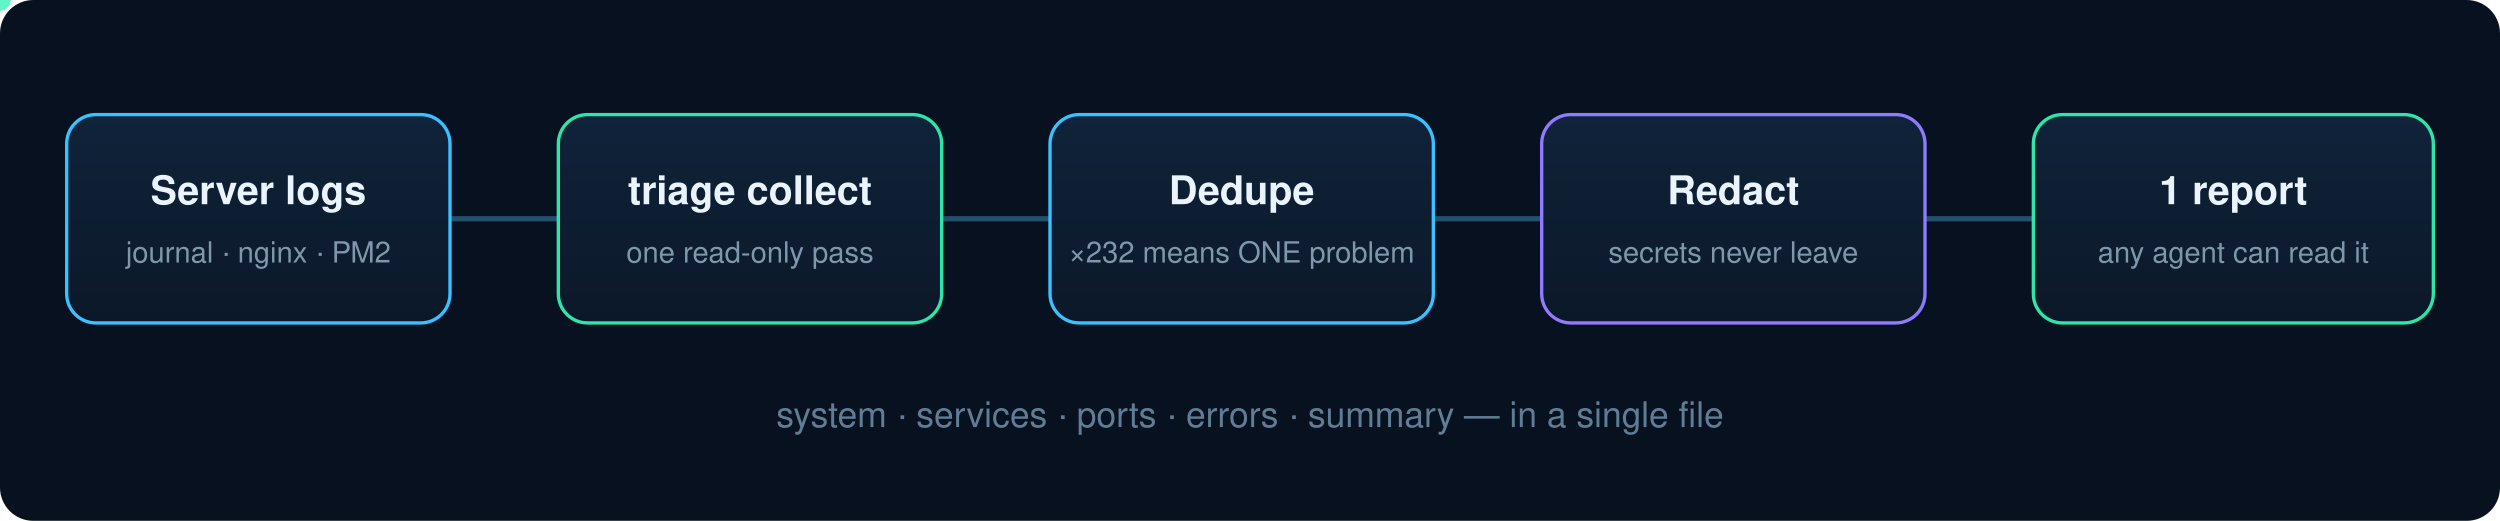
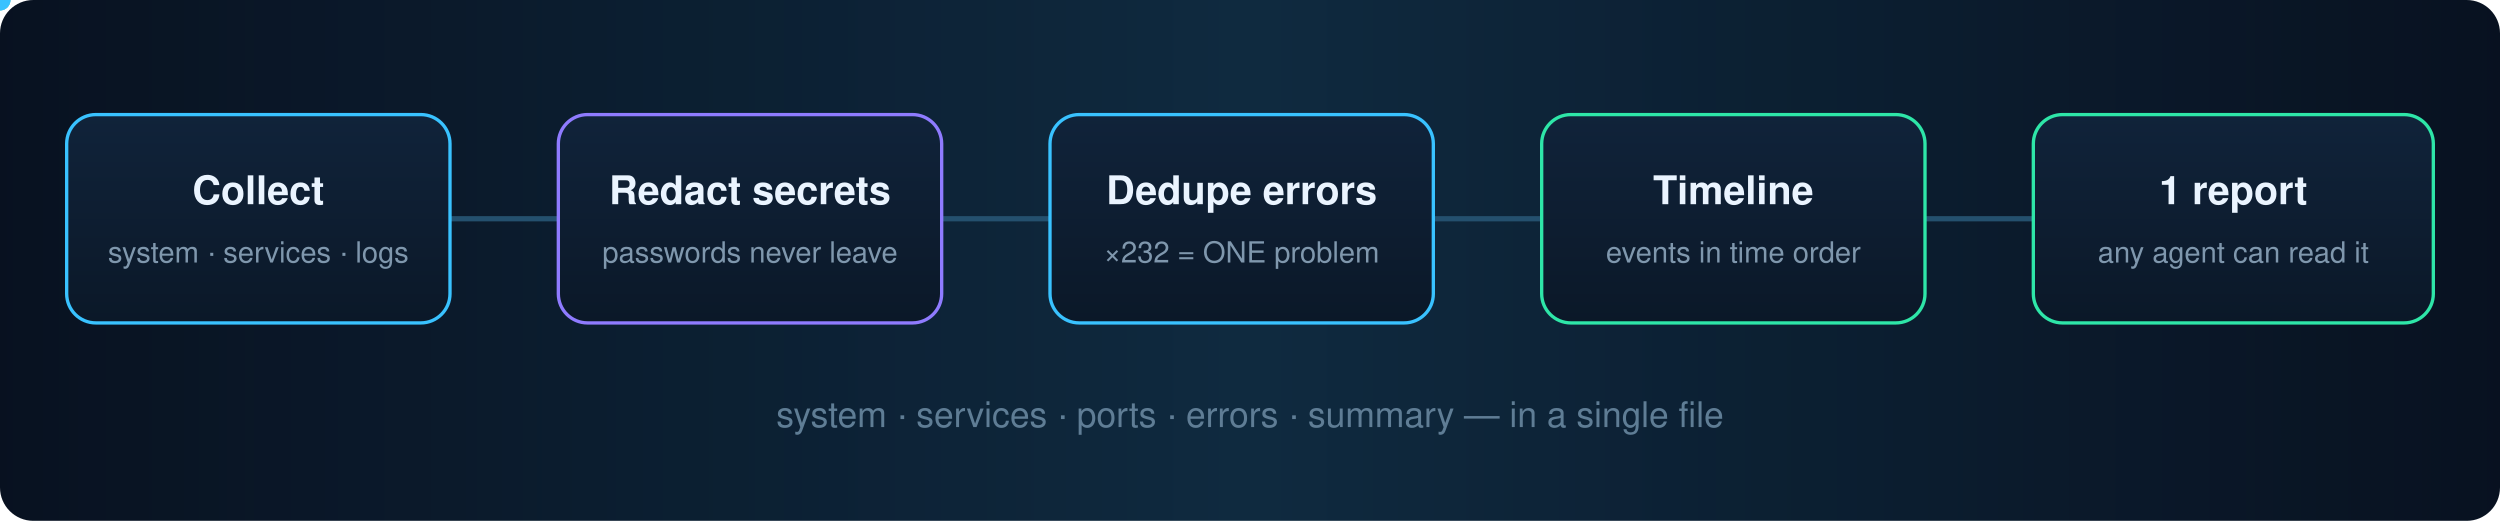
<svg xmlns="http://www.w3.org/2000/svg" width="1200" height="250" viewBox="0 0 1200 250">
  <defs>
    <linearGradient id="box" x1="0" y1="0" x2="0" y2="1">
      <stop offset="0" stop-color="#10233a" />
      <stop offset="1" stop-color="#0b1828" />
    </linearGradient>
-     <path id="wire" d="M0 0 H52" fill="none" />
+     <linearGradient id="sheen" x1="0" y1="0" x2="1" y2="0">
+       <stop offset="0" stop-color="#39c2ff" stop-opacity="0" />
+       <stop offset="0.5" stop-color="#39c2ff" stop-opacity="0.14" />
+       <stop offset="1" stop-color="#39c2ff" stop-opacity="0" />
+     </linearGradient>
  </defs>
  <rect width="1200" height="250" rx="16" fill="#081120" />
+   <rect width="1200" height="250" rx="16" fill="url(#sheen)">
+     <animate attributeName="opacity" values="0.4;1;0.4" dur="7s" repeatCount="indefinite" />
+   </rect>
  <g stroke="#24506e" stroke-width="2.5" fill="none">
    <line x1="216" y1="105" x2="268" y2="105" />
    <line x1="452" y1="105" x2="504" y2="105" />
    <line x1="688" y1="105" x2="740" y2="105" />
    <line x1="924" y1="105" x2="976" y2="105" />
  </g>
  <g fill="#5ff5c8">
    <circle r="5">
      <animateMotion dur="1.6s" repeatCount="indefinite" path="M216 105 H268" />
    </circle>
-     <circle r="5">
+     <circle r="5" fill="#8f7bff">
      <animateMotion dur="1.6s" begin="0.3s" repeatCount="indefinite" path="M452 105 H504" />
    </circle>
    <circle r="5">
      <animateMotion dur="1.6s" begin="0.6s" repeatCount="indefinite" path="M688 105 H740" />
    </circle>
-     <circle r="5">
+     <circle r="5" fill="#39c2ff">
      <animateMotion dur="1.6s" begin="0.9s" repeatCount="indefinite" path="M924 105 H976" />
    </circle>
  </g>
  <g font-family="'Segoe UI', Helvetica, Arial, sans-serif">
    <g>
      <rect x="32" y="55" width="184" height="100" rx="14" fill="url(#box)" stroke="#39c2ff" stroke-width="1.6" />
-       <text x="124" y="98" fill="#eaf4ff" font-size="19" font-weight="700" text-anchor="middle">Server logs</text>
-       <text x="124" y="126" fill="#7f97ad" font-size="14" text-anchor="middle">journal · nginx · PM2</text>
+       <text x="124" y="98" fill="#eaf4ff" font-size="19" font-weight="700" text-anchor="middle">Collect</text>
+       <text x="124" y="126" fill="#7f97ad" font-size="14" text-anchor="middle">system · services · logs</text>
    </g>
    <g>
-       <rect x="268" y="55" width="184" height="100" rx="14" fill="url(#box)" stroke="#2ee6a8" stroke-width="1.6">
+       <rect x="268" y="55" width="184" height="100" rx="14" fill="url(#box)" stroke="#8f7bff" stroke-width="1.6">
        <animate attributeName="stroke-width" values="1.6;3;1.6" dur="2.4s" repeatCount="indefinite" />
      </rect>
-       <text x="360" y="98" fill="#eaf4ff" font-size="19" font-weight="700" text-anchor="middle">triage collect</text>
-       <text x="360" y="126" fill="#7f97ad" font-size="14" text-anchor="middle">one read-only pass</text>
+       <text x="360" y="98" fill="#eaf4ff" font-size="19" font-weight="700" text-anchor="middle">Redact secrets</text>
+       <text x="360" y="126" fill="#7f97ad" font-size="14" text-anchor="middle">passwords never leave</text>
    </g>
    <g>
      <rect x="504" y="55" width="184" height="100" rx="14" fill="url(#box)" stroke="#39c2ff" stroke-width="1.6" />
-       <text x="596" y="98" fill="#eaf4ff" font-size="19" font-weight="700" text-anchor="middle">Dedupe</text>
-       <text x="596" y="126" fill="#7f97ad" font-size="14" text-anchor="middle">×232 means ONE problem</text>
+       <text x="596" y="98" fill="#eaf4ff" font-size="19" font-weight="700" text-anchor="middle">Dedupe errors</text>
+       <text x="596" y="126" fill="#7f97ad" font-size="14" text-anchor="middle">×232 = ONE problem</text>
    </g>
    <g>
-       <rect x="740" y="55" width="184" height="100" rx="14" fill="url(#box)" stroke="#8f7bff" stroke-width="1.6" />
-       <text x="832" y="98" fill="#eaf4ff" font-size="19" font-weight="700" text-anchor="middle">Redact</text>
-       <text x="832" y="126" fill="#7f97ad" font-size="14" text-anchor="middle">secrets never leave</text>
+       <rect x="740" y="55" width="184" height="100" rx="14" fill="url(#box)" stroke="#2ee6a8" stroke-width="1.6" />
+       <text x="832" y="98" fill="#eaf4ff" font-size="19" font-weight="700" text-anchor="middle">Timeline</text>
+       <text x="832" y="126" fill="#7f97ad" font-size="14" text-anchor="middle">events in time order</text>
    </g>
    <g>
-       <rect x="976" y="55" width="192" height="100" rx="14" fill="url(#box)" stroke="#2ee6a8" stroke-width="1.6" />
+       <rect x="976" y="55" width="192" height="100" rx="14" fill="url(#box)" stroke="#2ee6a8" stroke-width="1.6">
+         <animate attributeName="stroke-width" values="1.6;3;1.6" dur="2.4s" begin="1.2s" repeatCount="indefinite" />
+       </rect>
      <text x="1072" y="98" fill="#eaf4ff" font-size="19" font-weight="700" text-anchor="middle">1 report</text>
      <text x="1072" y="126" fill="#7f97ad" font-size="14" text-anchor="middle">any agent can read it</text>
    </g>
  </g>
  <text x="600" y="205" font-family="'Segoe UI', Helvetica, Arial, sans-serif" font-size="17" fill="#5f7d95" text-anchor="middle">system · services · ports · errors · summary — in a single file</text>
  <path d="M430 224 h60 l7 -10 9 20 7 -10 h254" fill="none" stroke="#2ee6a8" stroke-width="2" stroke-linejoin="round" pathLength="400" stroke-dasharray="400" stroke-dashoffset="400">
    <animate attributeName="stroke-dashoffset" values="400;0;-400" dur="5s" repeatCount="indefinite" />
  </path>
</svg>
